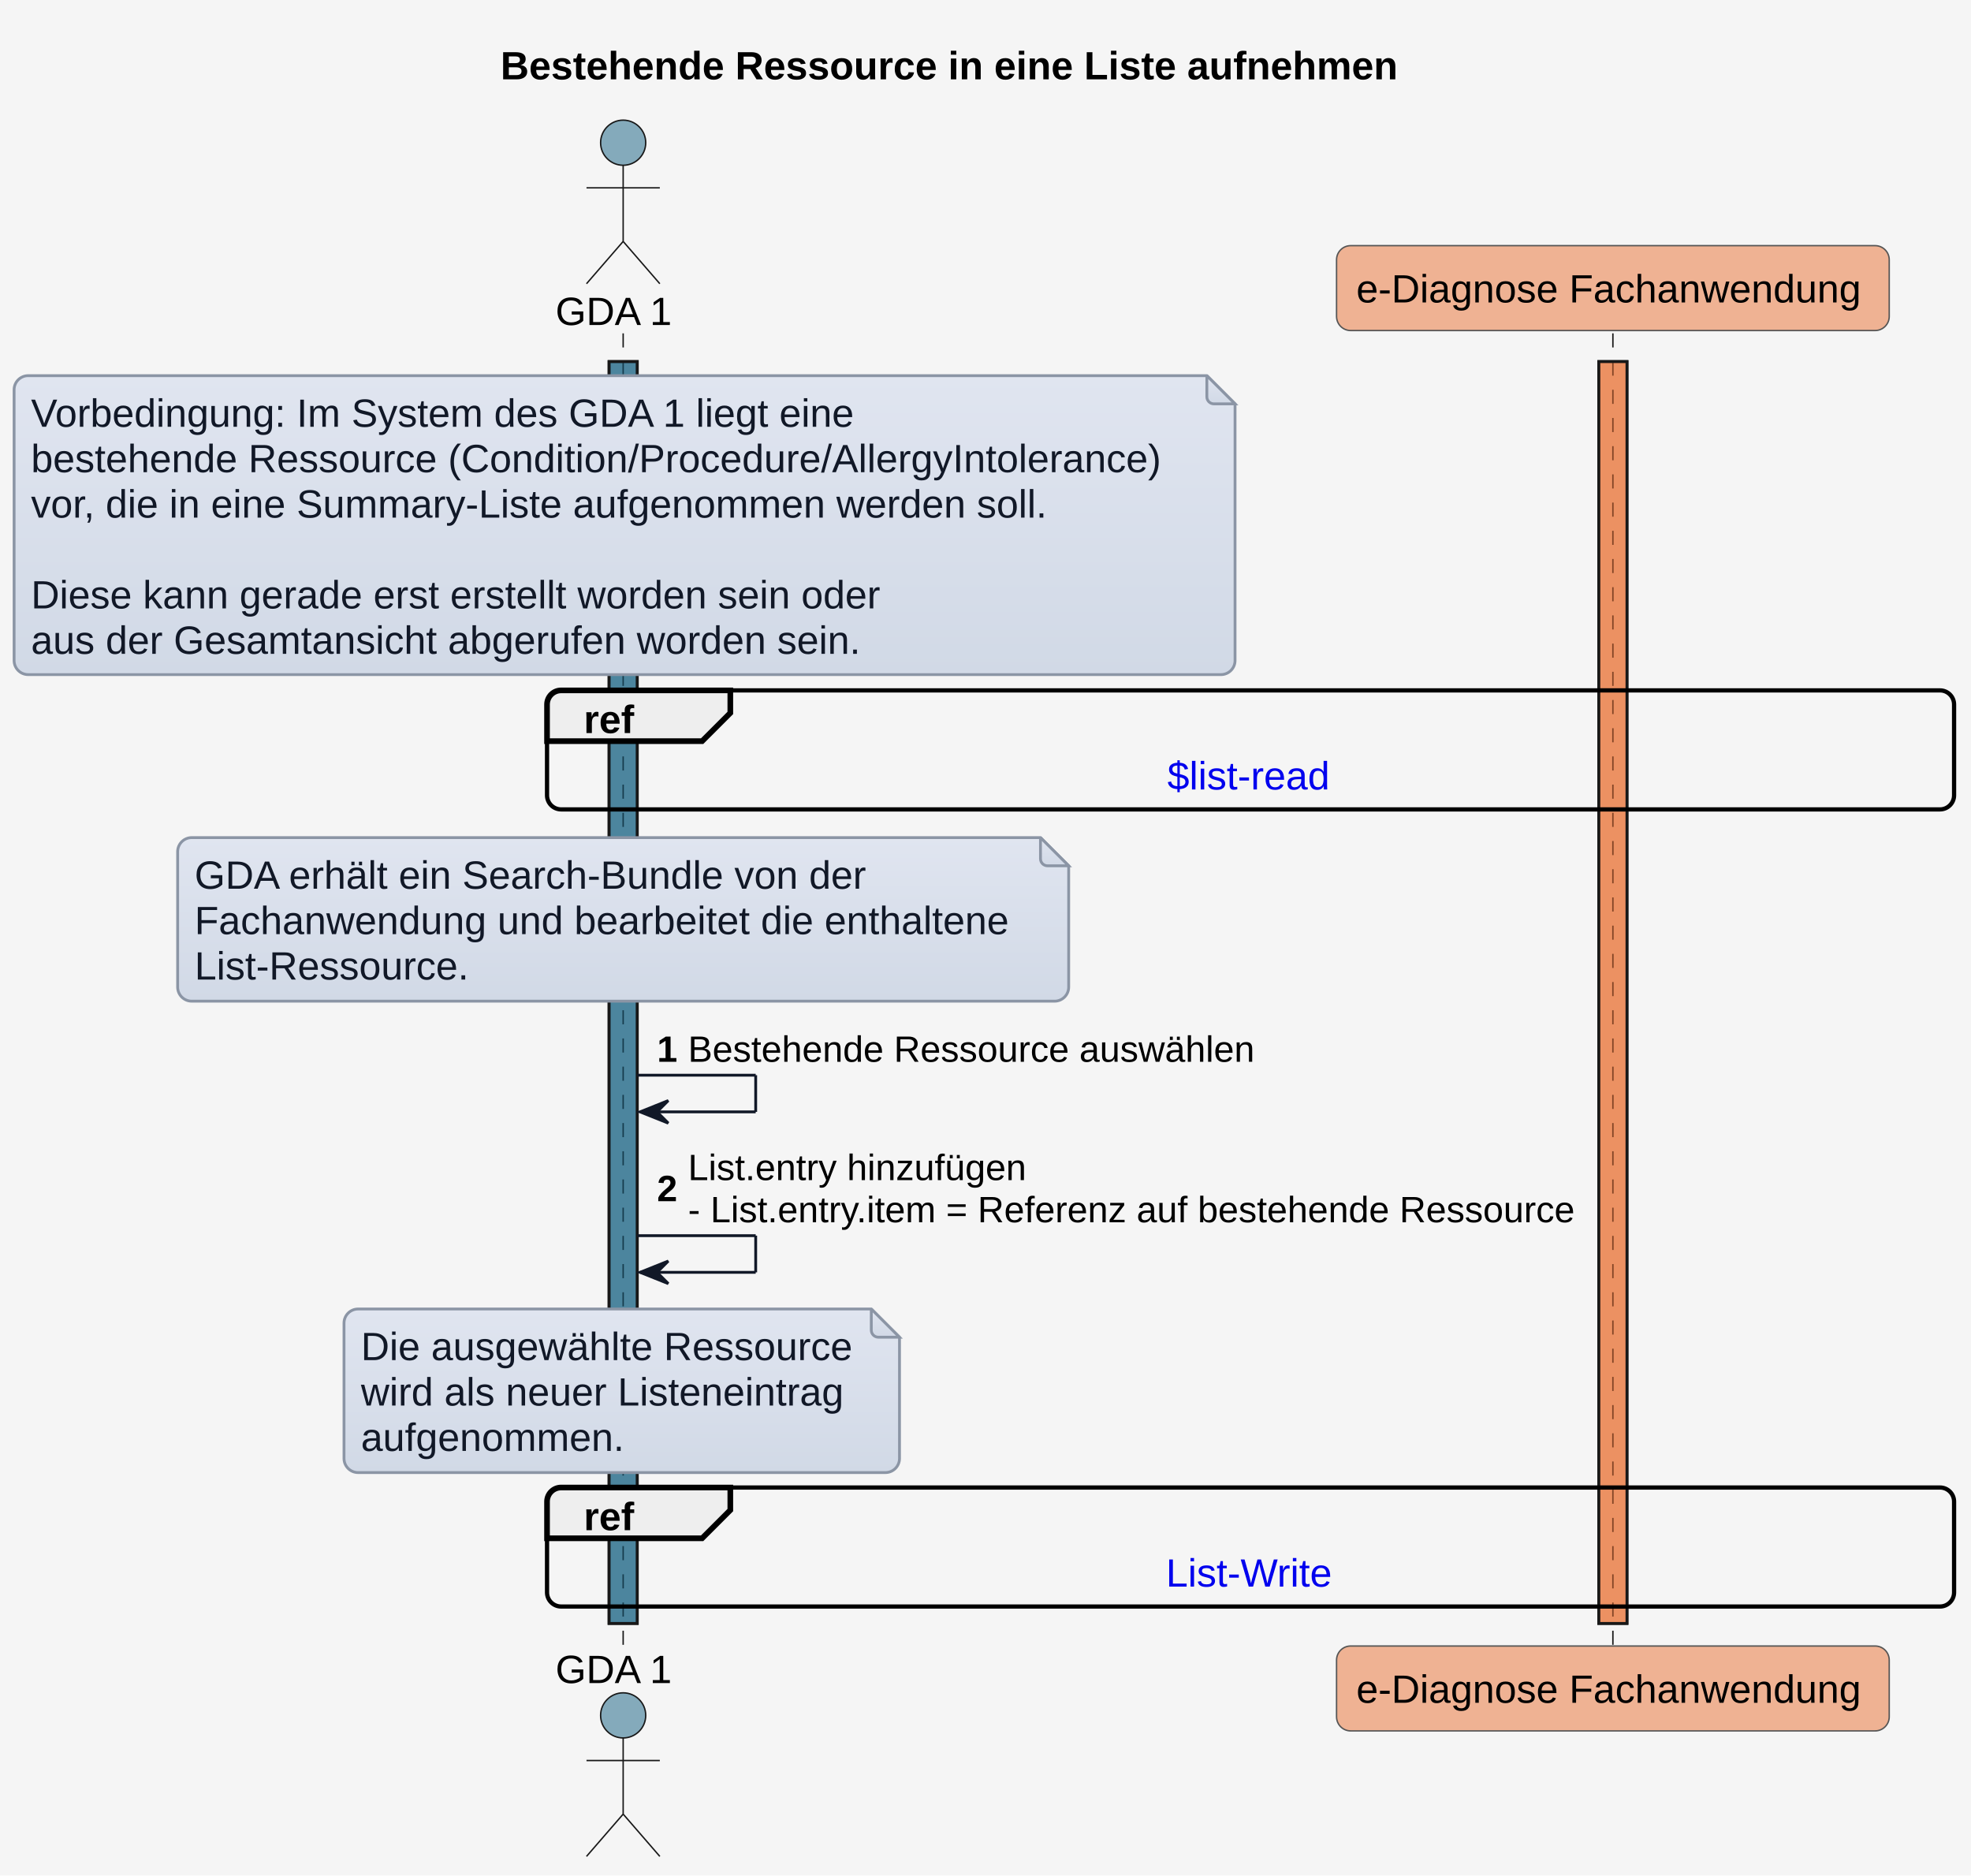
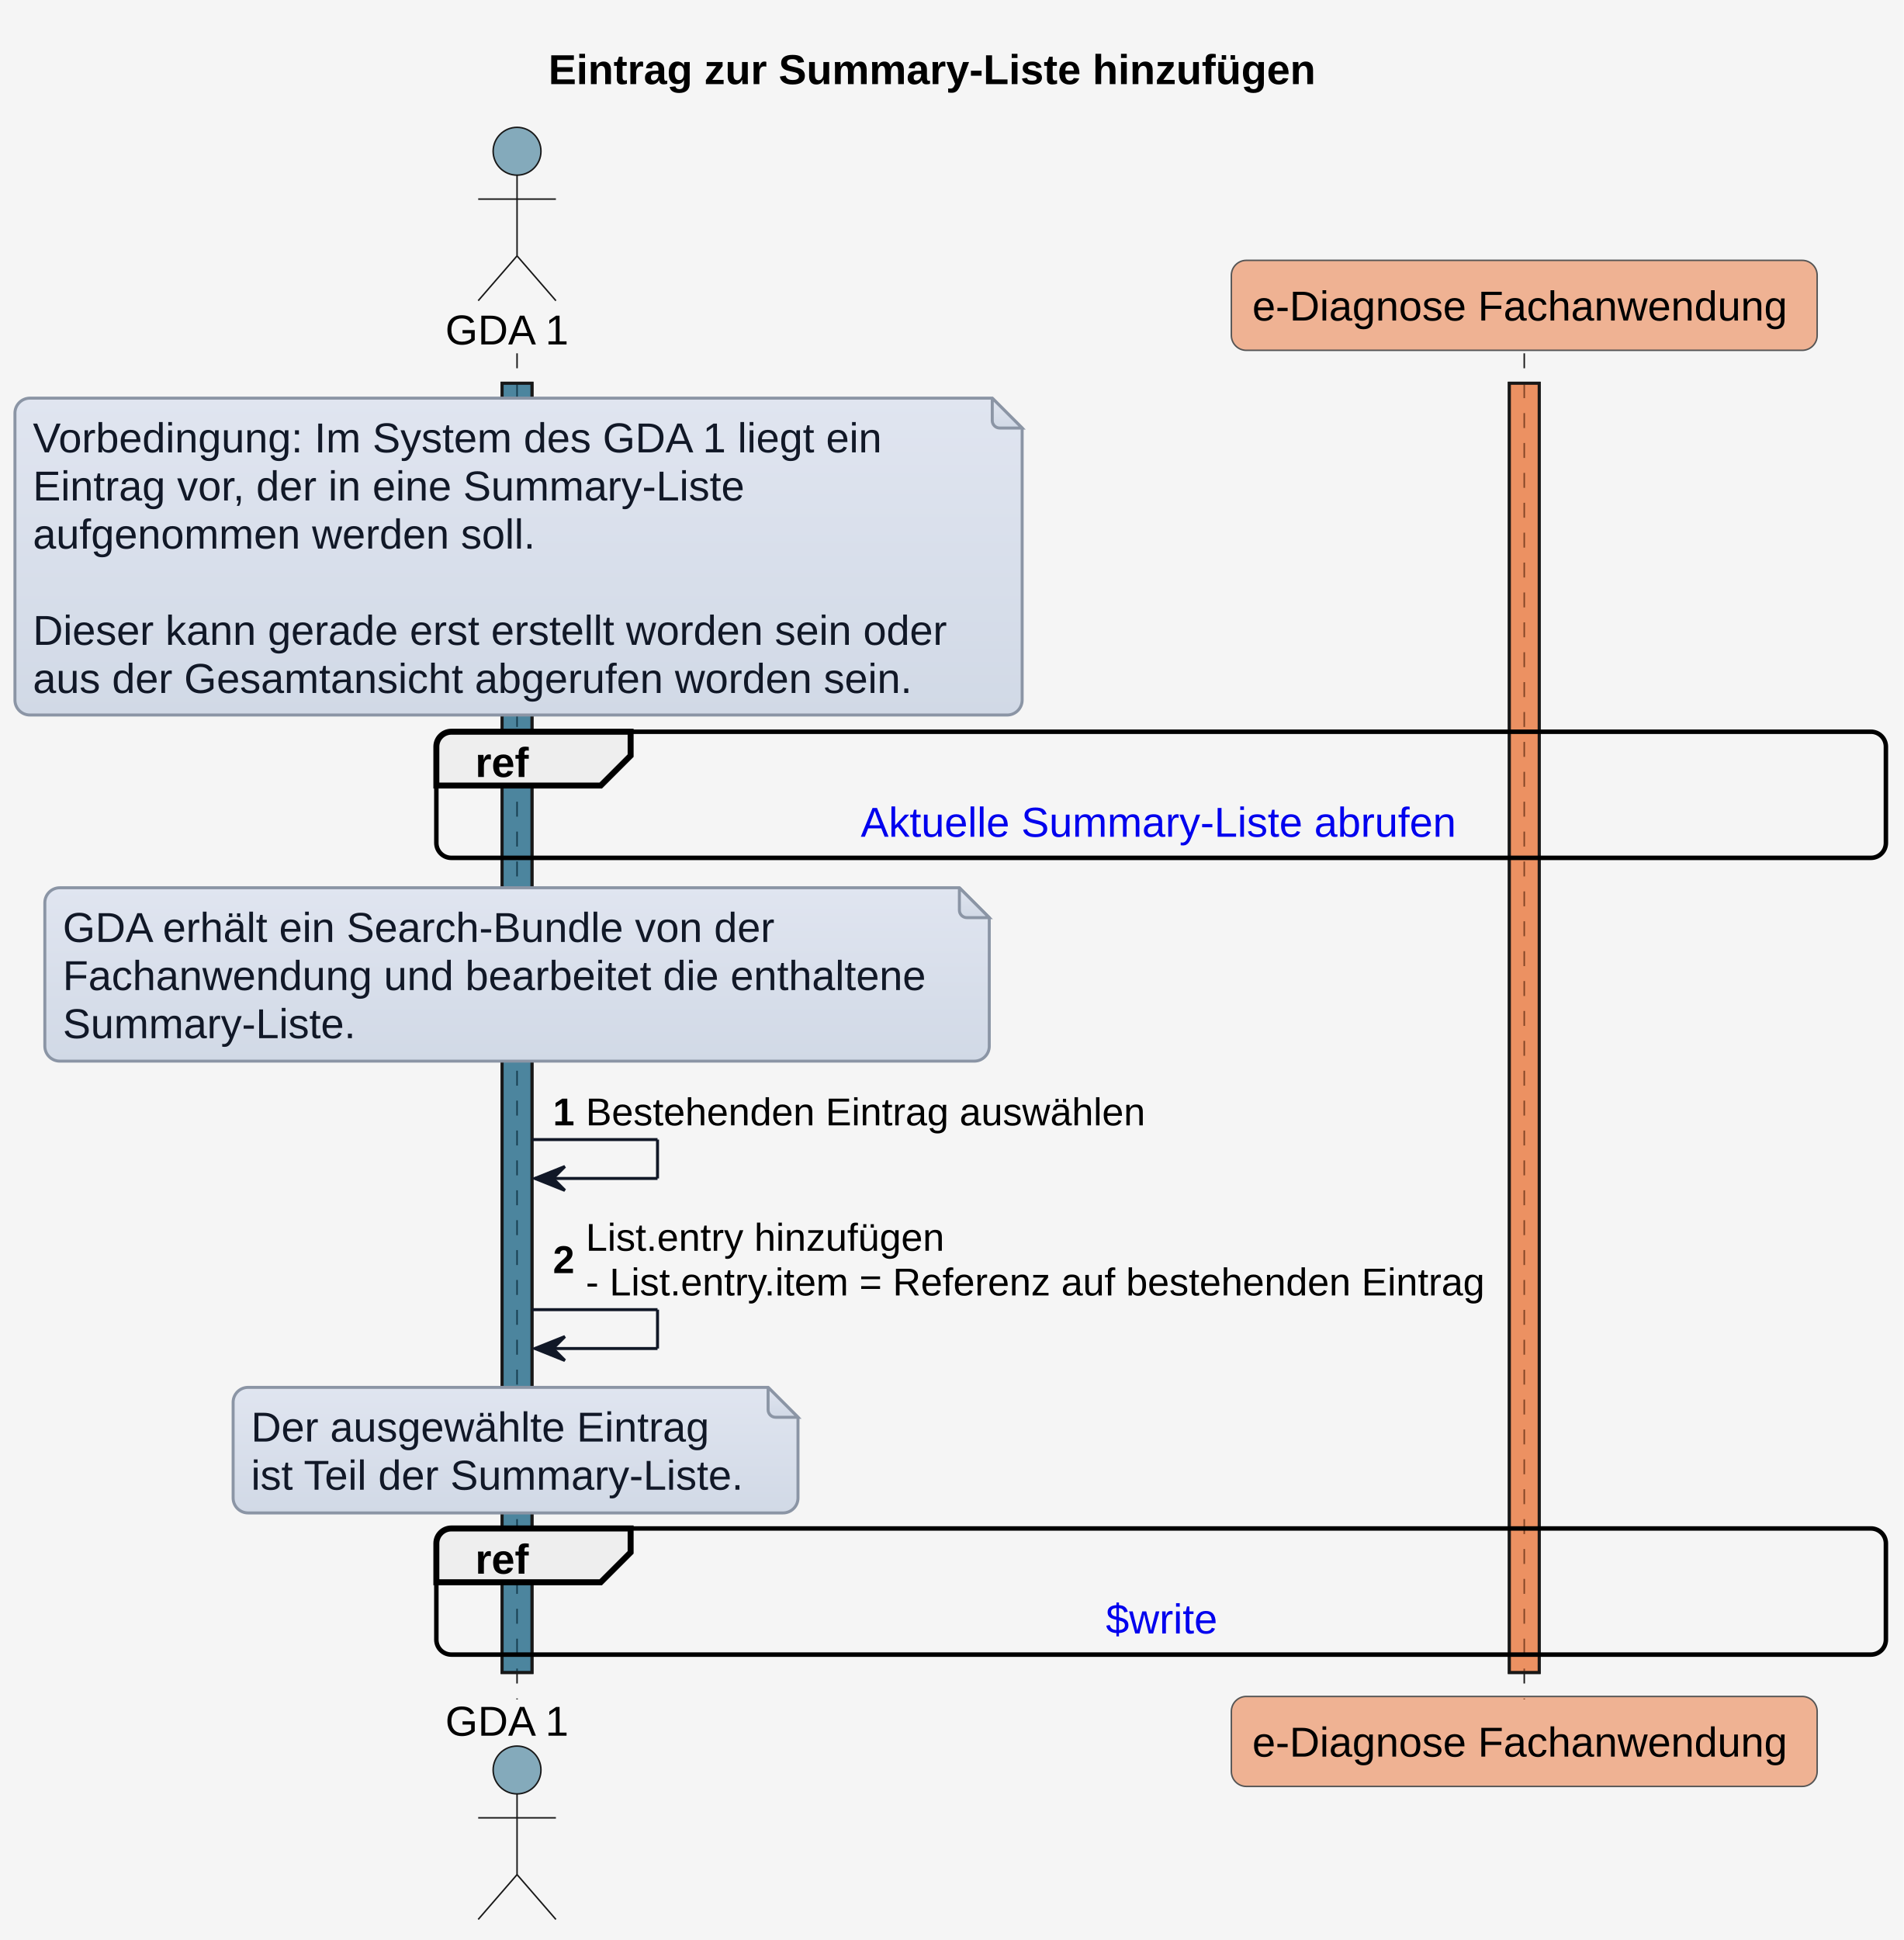
- <svg xmlns="http://www.w3.org/2000/svg" xmlns:xlink="http://www.w3.org/1999/xlink" contentStyleType="text/css" height="665px" preserveAspectRatio="none" style="width:699px;height:665px;background:#F5F5F5;" version="1.1" viewBox="0 0 699 665" width="699px" zoomAndPan="magnify">
+ <svg xmlns="http://www.w3.org/2000/svg" xmlns:xlink="http://www.w3.org/1999/xlink" contentStyleType="text/css" height="649px" preserveAspectRatio="none" style="width:637px;height:649px;background:#F5F5F5;" version="1.1" viewBox="0 0 637 649" width="637px" zoomAndPan="magnify">
  <defs>
-     <linearGradient id="g14gakaohwp2dd0" x1="50%" x2="50%" y1="0%" y2="100%">
+     <linearGradient id="g1ccdi8t429clj0" x1="50%" x2="50%" y1="0%" y2="100%">
      <stop offset="0%" stop-color="#E0E5F0" />
      <stop offset="100%" stop-color="#D1D9E6" />
    </linearGradient>
  </defs>
  <g>
-     <rect fill="#F5F5F5" height="665" style="stroke:none;stroke-width:1.0;" width="699" x="0" y="0" />
-     <text fill="#000000" font-family="Arial" font-size="14" font-weight="bold" lengthAdjust="spacing" textLength="339" x="177.5" y="28.132">Bestehende Ressource in eine Liste aufnehmen</text>
-     <rect fill="#156082" fill-opacity="0.502" height="447.424" style="stroke:#181818;stroke-width:1.0;" width="10" x="216" y="128.197" />
-     <rect fill="#E97132" fill-opacity="0.502" height="447.424" style="stroke:#181818;stroke-width:1.0;" width="10" x="567" y="128.197" />
-     <line style="stroke:#181818;stroke-width:0.5;stroke-dasharray:5.0,5.0;" x1="221" x2="221" y1="118.197" y2="584.622" />
-     <line style="stroke:#181818;stroke-width:0.5;stroke-dasharray:5.0,5.0;" x1="572" x2="572" y1="118.197" y2="584.622" />
-     <text fill="#000000" font-family="Arial" font-size="14" lengthAdjust="spacing" textLength="42" x="197" y="115.231">GDA 1</text>
-     <ellipse cx="221" cy="50.599" fill="#156082" fill-opacity="0.502" rx="8" ry="8" style="stroke:#181818;stroke-width:0.5;" />
-     <path d="M221,58.599 L221,85.599 M208,66.599 L234,66.599 M221,85.599 L208,100.599 M221,85.599 L234,100.599 " fill="none" style="stroke:#181818;stroke-width:0.5;" />
-     <text fill="#000000" font-family="Arial" font-size="14" lengthAdjust="spacing" textLength="42" x="197" y="596.753">GDA 1</text>
-     <ellipse cx="221" cy="608.22" fill="#156082" fill-opacity="0.502" rx="8" ry="8" style="stroke:#181818;stroke-width:0.5;" />
-     <path d="M221,616.22 L221,643.22 M208,624.22 L234,624.22 M221,643.22 L208,658.22 M221,643.22 L234,658.22 " fill="none" style="stroke:#181818;stroke-width:0.5;" />
-     <rect fill="#E97132" fill-opacity="0.502" height="30.099" rx="5" ry="5" style="stroke:#555555;stroke-width:0.5;" width="196" x="474" y="87.099" />
-     <text fill="#000000" font-family="Arial" font-size="14" lengthAdjust="spacing" textLength="182" x="481" y="107.231">e-Diagnose Fachanwendung</text>
-     <rect fill="#E97132" fill-opacity="0.502" height="30.099" rx="5" ry="5" style="stroke:#555555;stroke-width:0.5;" width="196" x="474" y="583.622" />
-     <text fill="#000000" font-family="Arial" font-size="14" lengthAdjust="spacing" textLength="182" x="481" y="603.753">e-Diagnose Fachanwendung</text>
-     <rect fill="#156082" fill-opacity="0.502" height="447.424" style="stroke:#181818;stroke-width:1.0;" width="10" x="216" y="128.197" />
-     <rect fill="#E97132" fill-opacity="0.502" height="447.424" style="stroke:#181818;stroke-width:1.0;" width="10" x="567" y="128.197" />
-     <path d="M5,138.197 L5,234.197 A5,5 0 0 0 10,239.197 L433,239.197 A5,5 0 0 0 438,234.197 L438,143.197 L428,133.197 L10,133.197 A5,5 0 0 0 5,138.197 " fill="url(#g14gakaohwp2dd0)" style="stroke:#8B95A5;stroke-width:1.0;" />
-     <path d="M428,133.197 L428,140.697 A2.5,2.5 0 0 0 430.5,143.197 L438,143.197 L428,133.197 " fill="url(#g14gakaohwp2dd0)" style="stroke:#8B95A5;stroke-width:1.0;" />
-     <text fill="#111827" font-family="Arial" font-size="14" lengthAdjust="spacing" textLength="295" x="11" y="151.329">Vorbedingung: Im System des GDA 1 liegt eine</text>
-     <text fill="#111827" font-family="Arial" font-size="14" lengthAdjust="spacing" textLength="408" x="11" y="167.428">bestehende Ressource (Condition/Procedure/AllergyIntolerance)</text>
-     <text fill="#111827" font-family="Arial" font-size="14" lengthAdjust="spacing" textLength="364" x="11" y="183.526">vor, die in eine Summary-Liste aufgenommen werden soll.</text>
+     <rect fill="#F5F5F5" height="649" style="stroke:none;stroke-width:1.0;" width="637" x="0" y="0" />
+     <text fill="#000000" font-family="Arial" font-size="14" font-weight="bold" lengthAdjust="spacing" textLength="265" x="183.5" y="28.132">Eintrag zur Summary-Liste hinzufügen</text>
+     <rect fill="#156082" fill-opacity="0.502" height="431.326" style="stroke:#181818;stroke-width:1.0;" width="10" x="168" y="128.197" />
+     <rect fill="#E97132" fill-opacity="0.502" height="431.326" style="stroke:#181818;stroke-width:1.0;" width="10" x="505" y="128.197" />
+     <line style="stroke:#181818;stroke-width:0.5;stroke-dasharray:5.0,5.0;" x1="173" x2="173" y1="118.197" y2="568.523" />
+     <line style="stroke:#181818;stroke-width:0.5;stroke-dasharray:5.0,5.0;" x1="510" x2="510" y1="118.197" y2="568.523" />
+     <text fill="#000000" font-family="Arial" font-size="14" lengthAdjust="spacing" textLength="42" x="149" y="115.231">GDA 1</text>
+     <ellipse cx="173" cy="50.599" fill="#156082" fill-opacity="0.502" rx="8" ry="8" style="stroke:#181818;stroke-width:0.5;" />
+     <path d="M173,58.599 L173,85.599 M160,66.599 L186,66.599 M173,85.599 L160,100.599 M173,85.599 L186,100.599 " fill="none" style="stroke:#181818;stroke-width:0.5;" />
+     <text fill="#000000" font-family="Arial" font-size="14" lengthAdjust="spacing" textLength="42" x="149" y="580.655">GDA 1</text>
+     <ellipse cx="173" cy="592.122" fill="#156082" fill-opacity="0.502" rx="8" ry="8" style="stroke:#181818;stroke-width:0.5;" />
+     <path d="M173,600.122 L173,627.122 M160,608.122 L186,608.122 M173,627.122 L160,642.122 M173,627.122 L186,642.122 " fill="none" style="stroke:#181818;stroke-width:0.5;" />
+     <rect fill="#E97132" fill-opacity="0.502" height="30.099" rx="5" ry="5" style="stroke:#555555;stroke-width:0.5;" width="196" x="412" y="87.099" />
+     <text fill="#000000" font-family="Arial" font-size="14" lengthAdjust="spacing" textLength="182" x="419" y="107.231">e-Diagnose Fachanwendung</text>
+     <rect fill="#E97132" fill-opacity="0.502" height="30.099" rx="5" ry="5" style="stroke:#555555;stroke-width:0.5;" width="196" x="412" y="567.523" />
+     <text fill="#000000" font-family="Arial" font-size="14" lengthAdjust="spacing" textLength="182" x="419" y="587.655">e-Diagnose Fachanwendung</text>
+     <rect fill="#156082" fill-opacity="0.502" height="431.326" style="stroke:#181818;stroke-width:1.0;" width="10" x="168" y="128.197" />
+     <rect fill="#E97132" fill-opacity="0.502" height="431.326" style="stroke:#181818;stroke-width:1.0;" width="10" x="505" y="128.197" />
+     <path d="M5,138.197 L5,234.197 A5,5 0 0 0 10,239.197 L337,239.197 A5,5 0 0 0 342,234.197 L342,143.197 L332,133.197 L10,133.197 A5,5 0 0 0 5,138.197 " fill="url(#g1ccdi8t429clj0)" style="stroke:#8B95A5;stroke-width:1.0;" />
+     <path d="M332,133.197 L332,140.697 A2.5,2.5 0 0 0 334.5,143.197 L342,143.197 L332,133.197 " fill="url(#g1ccdi8t429clj0)" style="stroke:#8B95A5;stroke-width:1.0;" />
+     <text fill="#111827" font-family="Arial" font-size="14" lengthAdjust="spacing" textLength="287" x="11" y="151.329">Vorbedingung: Im System des GDA 1 liegt ein</text>
+     <text fill="#111827" font-family="Arial" font-size="14" lengthAdjust="spacing" textLength="242" x="11" y="167.428">Eintrag vor, der in eine Summary-Liste</text>
+     <text fill="#111827" font-family="Arial" font-size="14" lengthAdjust="spacing" textLength="169" x="11" y="183.526">aufgenommen werden soll.</text>
    <text fill="#111827" font-family="Arial" font-size="14" lengthAdjust="spacing" textLength="4" x="11" y="199.625"> </text>
-     <text fill="#111827" font-family="Arial" font-size="14" lengthAdjust="spacing" textLength="307" x="11" y="215.724">Diese kann gerade erst erstellt worden sein oder</text>
+     <text fill="#111827" font-family="Arial" font-size="14" lengthAdjust="spacing" textLength="312" x="11" y="215.724">Dieser kann gerade erst erstellt worden sein oder</text>
    <text fill="#111827" font-family="Arial" font-size="14" lengthAdjust="spacing" textLength="299" x="11" y="231.822">aus der Gesamtansicht abgerufen worden sein.</text>
-     <rect fill="none" height="42.197" rx="5" ry="5" style="stroke:#000000;stroke-width:1.5;" width="499" x="194" y="244.789" />
-     <path d="M199,244.789 L259,244.789 L259,252.789 L249,262.789 L194,262.789 L194,249.789 A5,5 0 0 1 199,244.789 " fill="#EEEEEE" style="stroke:#000000;stroke-width:2.0;" />
-     <text fill="#000000" font-family="Arial" font-size="14" font-weight="bold" lengthAdjust="spacing" textLength="20" x="207" y="259.921">ref</text>
-     <a href="uc_ediag_01_lesen.html#$list-read" target="_top" title="uc_ediag_01_lesen.html#$list-read" xlink:actuate="onRequest" xlink:href="uc_ediag_01_lesen.html#$list-read" xlink:show="new" xlink:title="uc_ediag_01_lesen.html#$list-read" xlink:type="simple">
-       <text fill="#0000EE" font-family="Arial" font-size="14" lengthAdjust="spacing" textLength="59" x="414" y="279.921">$list-read</text>
+     <rect fill="none" height="42.197" rx="5" ry="5" style="stroke:#000000;stroke-width:1.5;" width="485" x="146" y="244.789" />
+     <path d="M151,244.789 L211,244.789 L211,252.789 L201,262.789 L146,262.789 L146,249.789 A5,5 0 0 1 151,244.789 " fill="#EEEEEE" style="stroke:#000000;stroke-width:2.0;" />
+     <text fill="#000000" font-family="Arial" font-size="14" font-weight="bold" lengthAdjust="spacing" textLength="20" x="159" y="259.921">ref</text>
+     <a href="uc_ediag_01_lesen.html#aktuelle-summary-liste-abrufen-list-read" target="_top" title="uc_ediag_01_lesen.html#aktuelle-summary-liste-abrufen-list-read" xlink:actuate="onRequest" xlink:href="uc_ediag_01_lesen.html#aktuelle-summary-liste-abrufen-list-read" xlink:show="new" xlink:title="uc_ediag_01_lesen.html#aktuelle-summary-liste-abrufen-list-read" xlink:type="simple">
+       <text fill="#0000EE" font-family="Arial" font-size="14" lengthAdjust="spacing" textLength="201" x="288" y="279.921">Aktuelle Summary-Liste abrufen</text>
    </a>
-     <path d="M63,301.986 L63,349.986 A5,5 0 0 0 68,354.986 L374,354.986 A5,5 0 0 0 379,349.986 L379,306.986 L369,296.986 L68,296.986 A5,5 0 0 0 63,301.986 " fill="url(#g14gakaohwp2dd0)" style="stroke:#8B95A5;stroke-width:1.0;" />
-     <path d="M369,296.986 L369,304.486 A2.5,2.5 0 0 0 371.5,306.986 L379,306.986 L369,296.986 " fill="url(#g14gakaohwp2dd0)" style="stroke:#8B95A5;stroke-width:1.0;" />
-     <text fill="#111827" font-family="Arial" font-size="14" lengthAdjust="spacing" textLength="243" x="69" y="315.118">GDA erhält ein Search-Bundle von der</text>
-     <text fill="#111827" font-family="Arial" font-size="14" lengthAdjust="spacing" textLength="295" x="69" y="331.217">Fachanwendung und bearbeitet die enthaltene</text>
-     <text fill="#111827" font-family="Arial" font-size="14" lengthAdjust="spacing" textLength="99" x="69" y="347.315">List-Ressource.</text>
-     <line style="stroke:#111827;stroke-width:1.0;" x1="226" x2="268" y1="381.231" y2="381.231" />
-     <line style="stroke:#111827;stroke-width:1.0;" x1="268" x2="268" y1="381.231" y2="394.231" />
-     <line style="stroke:#111827;stroke-width:1.0;" x1="227" x2="268" y1="394.231" y2="394.231" />
-     <polygon fill="#111827" points="237,390.231,227,394.231,237,398.231,233,394.231" style="stroke:#111827;stroke-width:1.0;" />
-     <text fill="#000000" font-family="Arial" font-size="13" font-weight="bold" lengthAdjust="spacing" textLength="7" x="233" y="376.476">1</text>
-     <text fill="#000000" font-family="Arial" font-size="13" lengthAdjust="spacing" textLength="200" x="244" y="376.476">Bestehende Ressource auswählen</text>
-     <line style="stroke:#111827;stroke-width:1.0;" x1="226" x2="268" y1="438.128" y2="438.128" />
-     <line style="stroke:#111827;stroke-width:1.0;" x1="268" x2="268" y1="438.128" y2="451.128" />
-     <line style="stroke:#111827;stroke-width:1.0;" x1="227" x2="268" y1="451.128" y2="451.128" />
-     <polygon fill="#111827" points="237,447.128,227,451.128,237,455.128,233,451.128" style="stroke:#111827;stroke-width:1.0;" />
-     <text fill="#000000" font-family="Arial" font-size="13" font-weight="bold" lengthAdjust="spacing" textLength="7" x="233" y="425.899">2</text>
-     <text fill="#000000" font-family="Arial" font-size="13" lengthAdjust="spacing" textLength="120" x="244" y="418.425">List.entry hinzufügen</text>
-     <text fill="#000000" font-family="Arial" font-size="13" lengthAdjust="spacing" textLength="316" x="244" y="433.373">- List.entry.item = Referenz auf bestehende Ressource</text>
-     <path d="M122,469.128 L122,517.128 A5,5 0 0 0 127,522.128 L314,522.128 A5,5 0 0 0 319,517.128 L319,474.128 L309,464.128 L127,464.128 A5,5 0 0 0 122,469.128 " fill="url(#g14gakaohwp2dd0)" style="stroke:#8B95A5;stroke-width:1.0;" />
-     <path d="M309,464.128 L309,471.628 A2.5,2.5 0 0 0 311.5,474.128 L319,474.128 L309,464.128 " fill="url(#g14gakaohwp2dd0)" style="stroke:#8B95A5;stroke-width:1.0;" />
-     <text fill="#111827" font-family="Arial" font-size="14" lengthAdjust="spacing" textLength="176" x="128" y="482.26">Die ausgewählte Ressource</text>
-     <text fill="#111827" font-family="Arial" font-size="14" lengthAdjust="spacing" textLength="174" x="128" y="498.359">wird als neuer Listeneintrag</text>
-     <text fill="#111827" font-family="Arial" font-size="14" lengthAdjust="spacing" textLength="94" x="128" y="514.457">aufgenommen.</text>
-     <rect fill="none" height="42.197" rx="5" ry="5" style="stroke:#000000;stroke-width:1.5;" width="499" x="194" y="527.424" />
-     <path d="M199,527.424 L259,527.424 L259,535.424 L249,545.424 L194,545.424 L194,532.424 A5,5 0 0 1 199,527.424 " fill="#EEEEEE" style="stroke:#000000;stroke-width:2.0;" />
-     <text fill="#000000" font-family="Arial" font-size="14" font-weight="bold" lengthAdjust="spacing" textLength="20" x="207" y="542.556">ref</text>
-     <a href="uc_ediag_02_schreiben.html#$list-write" target="_top" title="uc_ediag_02_schreiben.html#$list-write" xlink:actuate="onRequest" xlink:href="uc_ediag_02_schreiben.html#$list-write" xlink:show="new" xlink:title="uc_ediag_02_schreiben.html#$list-write" xlink:type="simple">
-       <text fill="#0000EE" font-family="Arial" font-size="14" lengthAdjust="spacing" textLength="60" x="413.5" y="562.556">List-Write</text>
+     <path d="M15,301.986 L15,349.986 A5,5 0 0 0 20,354.986 L326,354.986 A5,5 0 0 0 331,349.986 L331,306.986 L321,296.986 L20,296.986 A5,5 0 0 0 15,301.986 " fill="url(#g1ccdi8t429clj0)" style="stroke:#8B95A5;stroke-width:1.0;" />
+     <path d="M321,296.986 L321,304.486 A2.5,2.5 0 0 0 323.5,306.986 L331,306.986 L321,296.986 " fill="url(#g1ccdi8t429clj0)" style="stroke:#8B95A5;stroke-width:1.0;" />
+     <text fill="#111827" font-family="Arial" font-size="14" lengthAdjust="spacing" textLength="243" x="21" y="315.118">GDA erhält ein Search-Bundle von der</text>
+     <text fill="#111827" font-family="Arial" font-size="14" lengthAdjust="spacing" textLength="295" x="21" y="331.217">Fachanwendung und bearbeitet die enthaltene</text>
+     <text fill="#111827" font-family="Arial" font-size="14" lengthAdjust="spacing" textLength="98" x="21" y="347.315">Summary-Liste.</text>
+     <line style="stroke:#111827;stroke-width:1.0;" x1="178" x2="220" y1="381.231" y2="381.231" />
+     <line style="stroke:#111827;stroke-width:1.0;" x1="220" x2="220" y1="381.231" y2="394.231" />
+     <line style="stroke:#111827;stroke-width:1.0;" x1="179" x2="220" y1="394.231" y2="394.231" />
+     <polygon fill="#111827" points="189,390.231,179,394.231,189,398.231,185,394.231" style="stroke:#111827;stroke-width:1.0;" />
+     <text fill="#000000" font-family="Arial" font-size="13" font-weight="bold" lengthAdjust="spacing" textLength="7" x="185" y="376.476">1</text>
+     <text fill="#000000" font-family="Arial" font-size="13" lengthAdjust="spacing" textLength="186" x="196" y="376.476">Bestehenden Eintrag auswählen</text>
+     <line style="stroke:#111827;stroke-width:1.0;" x1="178" x2="220" y1="438.128" y2="438.128" />
+     <line style="stroke:#111827;stroke-width:1.0;" x1="220" x2="220" y1="438.128" y2="451.128" />
+     <line style="stroke:#111827;stroke-width:1.0;" x1="179" x2="220" y1="451.128" y2="451.128" />
+     <polygon fill="#111827" points="189,447.128,179,451.128,189,455.128,185,451.128" style="stroke:#111827;stroke-width:1.0;" />
+     <text fill="#000000" font-family="Arial" font-size="13" font-weight="bold" lengthAdjust="spacing" textLength="7" x="185" y="425.899">2</text>
+     <text fill="#000000" font-family="Arial" font-size="13" lengthAdjust="spacing" textLength="120" x="196" y="418.425">List.entry hinzufügen</text>
+     <text fill="#000000" font-family="Arial" font-size="13" lengthAdjust="spacing" textLength="302" x="196" y="433.373">- List.entry.item = Referenz auf bestehenden Eintrag</text>
+     <path d="M78,469.128 L78,501.128 A5,5 0 0 0 83,506.128 L262,506.128 A5,5 0 0 0 267,501.128 L267,474.128 L257,464.128 L83,464.128 A5,5 0 0 0 78,469.128 " fill="url(#g1ccdi8t429clj0)" style="stroke:#8B95A5;stroke-width:1.0;" />
+     <path d="M257,464.128 L257,471.628 A2.5,2.5 0 0 0 259.5,474.128 L267,474.128 L257,464.128 " fill="url(#g1ccdi8t429clj0)" style="stroke:#8B95A5;stroke-width:1.0;" />
+     <text fill="#111827" font-family="Arial" font-size="14" lengthAdjust="spacing" textLength="155" x="84" y="482.26">Der ausgewählte Eintrag</text>
+     <text fill="#111827" font-family="Arial" font-size="14" lengthAdjust="spacing" textLength="168" x="84" y="498.359">ist Teil der Summary-Liste.</text>
+     <rect fill="none" height="42.197" rx="5" ry="5" style="stroke:#000000;stroke-width:1.5;" width="485" x="146" y="511.326" />
+     <path d="M151,511.326 L211,511.326 L211,519.326 L201,529.326 L146,529.326 L146,516.326 A5,5 0 0 1 151,511.326 " fill="#EEEEEE" style="stroke:#000000;stroke-width:2.0;" />
+     <text fill="#000000" font-family="Arial" font-size="14" font-weight="bold" lengthAdjust="spacing" textLength="20" x="159" y="526.457">ref</text>
+     <a href="uc_ediag_02_schreiben.html#summary-liste-aktualisieren-write" target="_top" title="uc_ediag_02_schreiben.html#summary-liste-aktualisieren-write" xlink:actuate="onRequest" xlink:href="uc_ediag_02_schreiben.html#summary-liste-aktualisieren-write" xlink:show="new" xlink:title="uc_ediag_02_schreiben.html#summary-liste-aktualisieren-write" xlink:type="simple">
+       <text fill="#0000EE" font-family="Arial" font-size="14" lengthAdjust="spacing" textLength="37" x="370" y="546.457">$write</text>
    </a>
  </g>
</svg>
